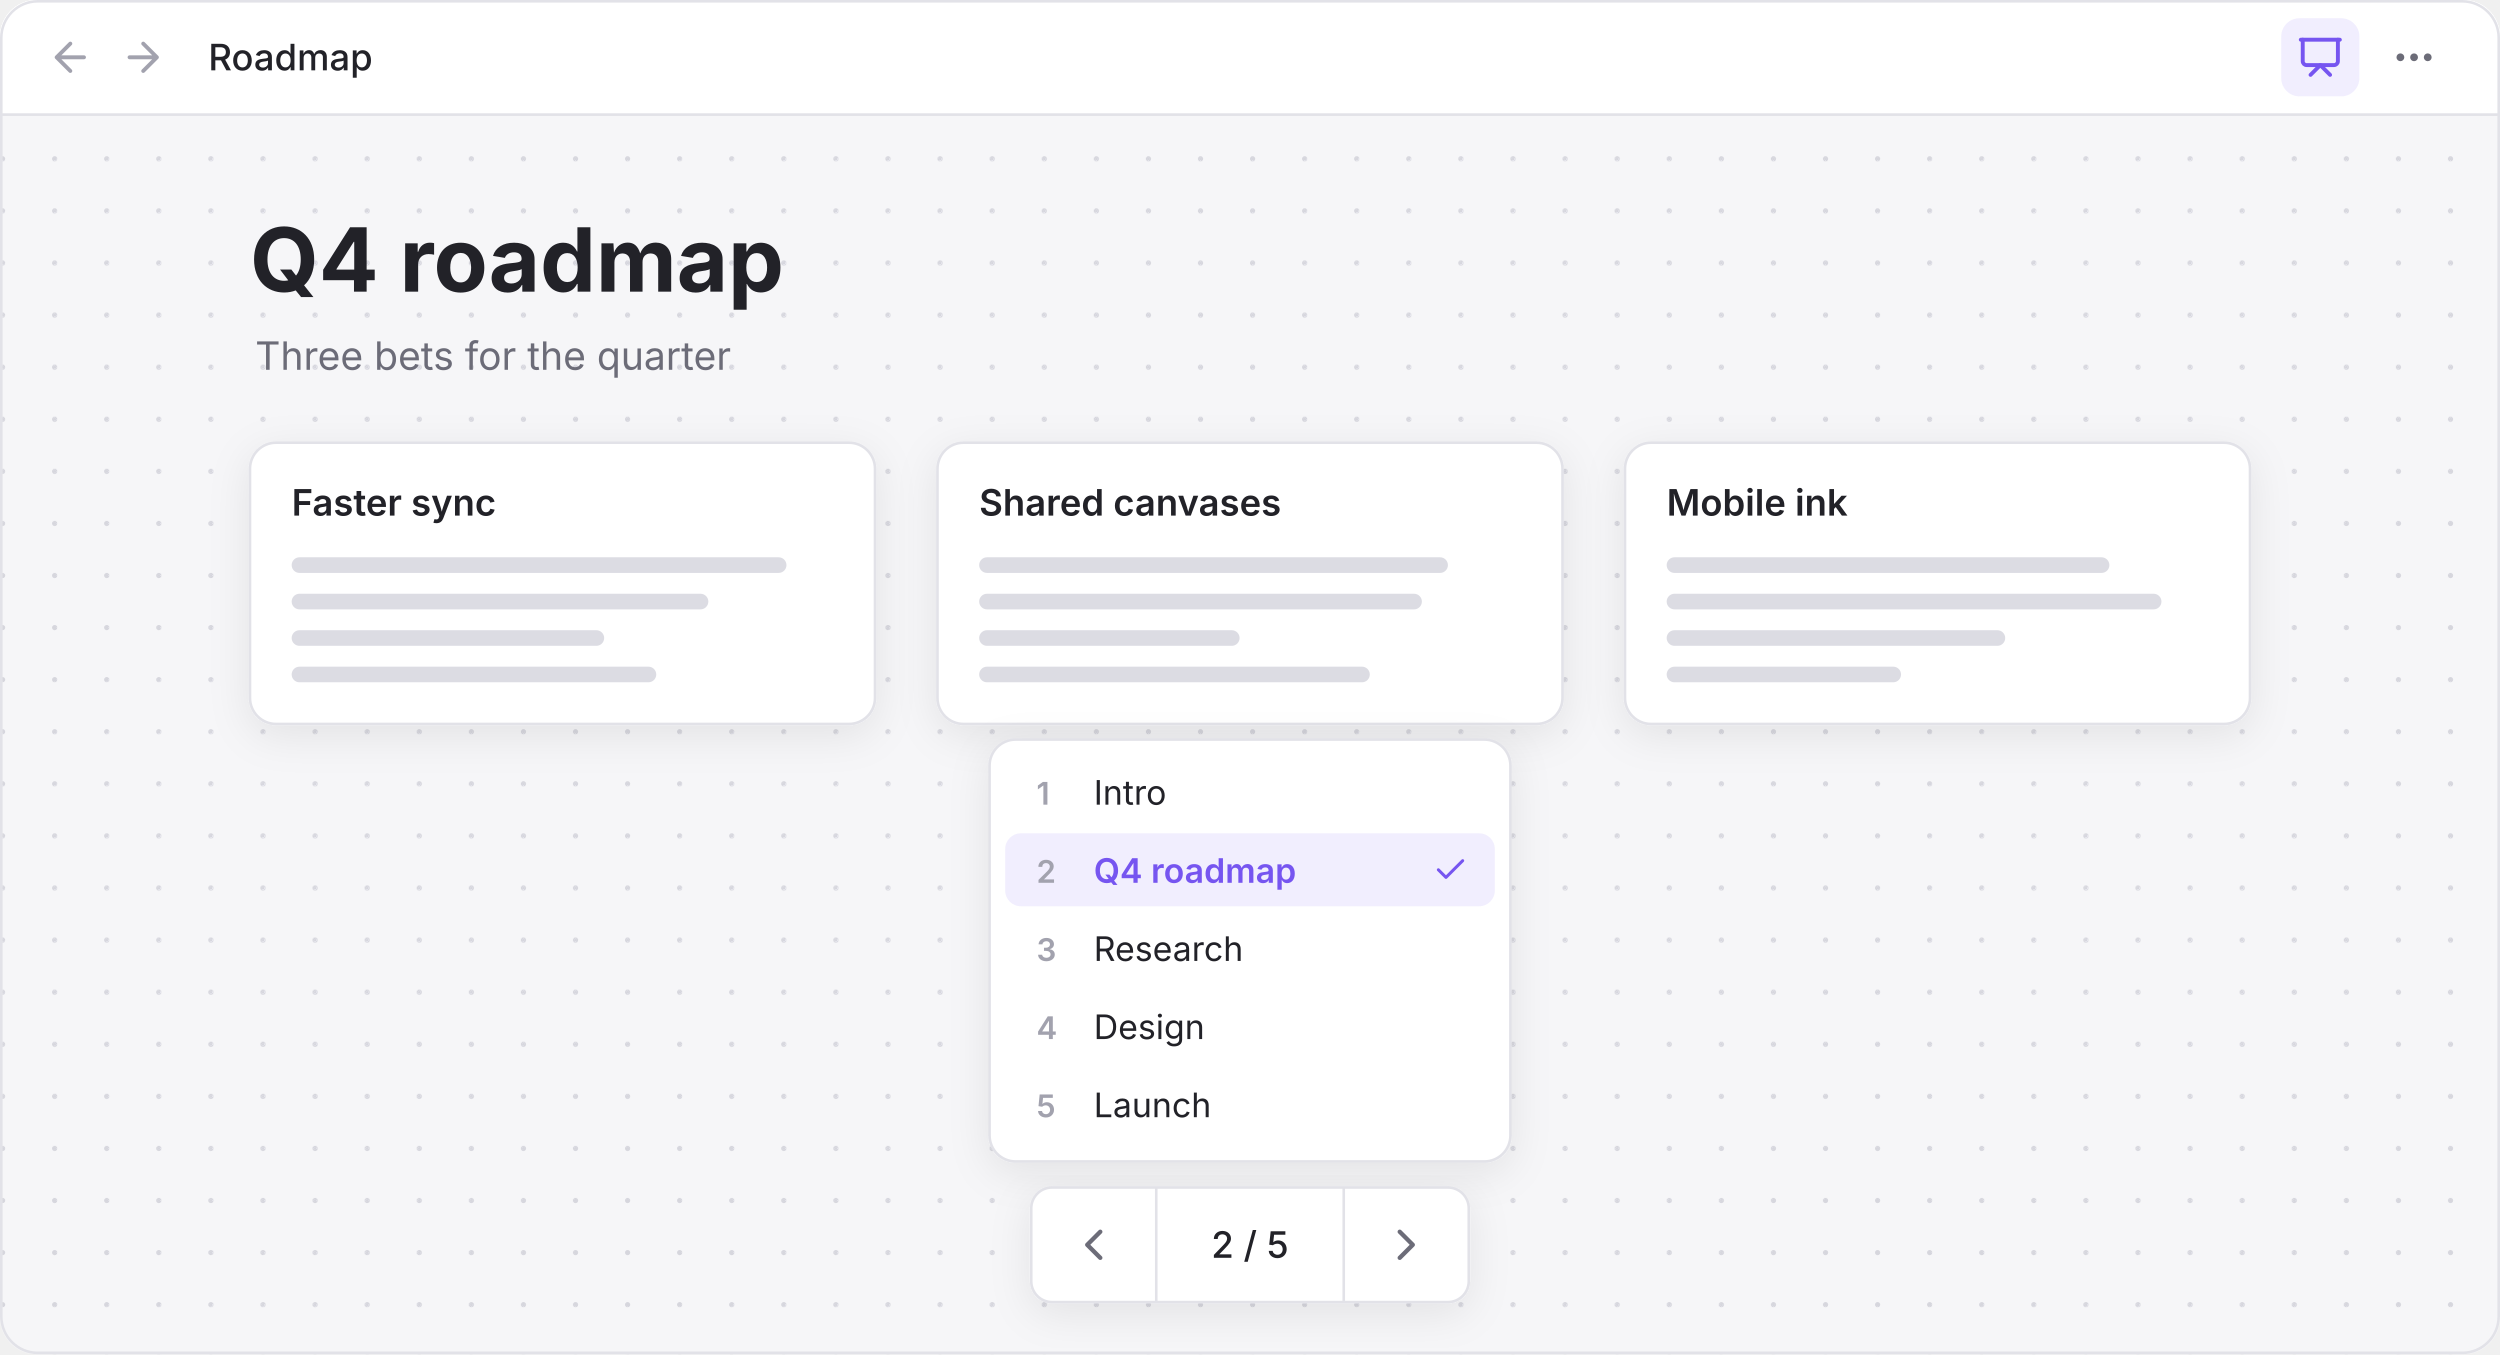
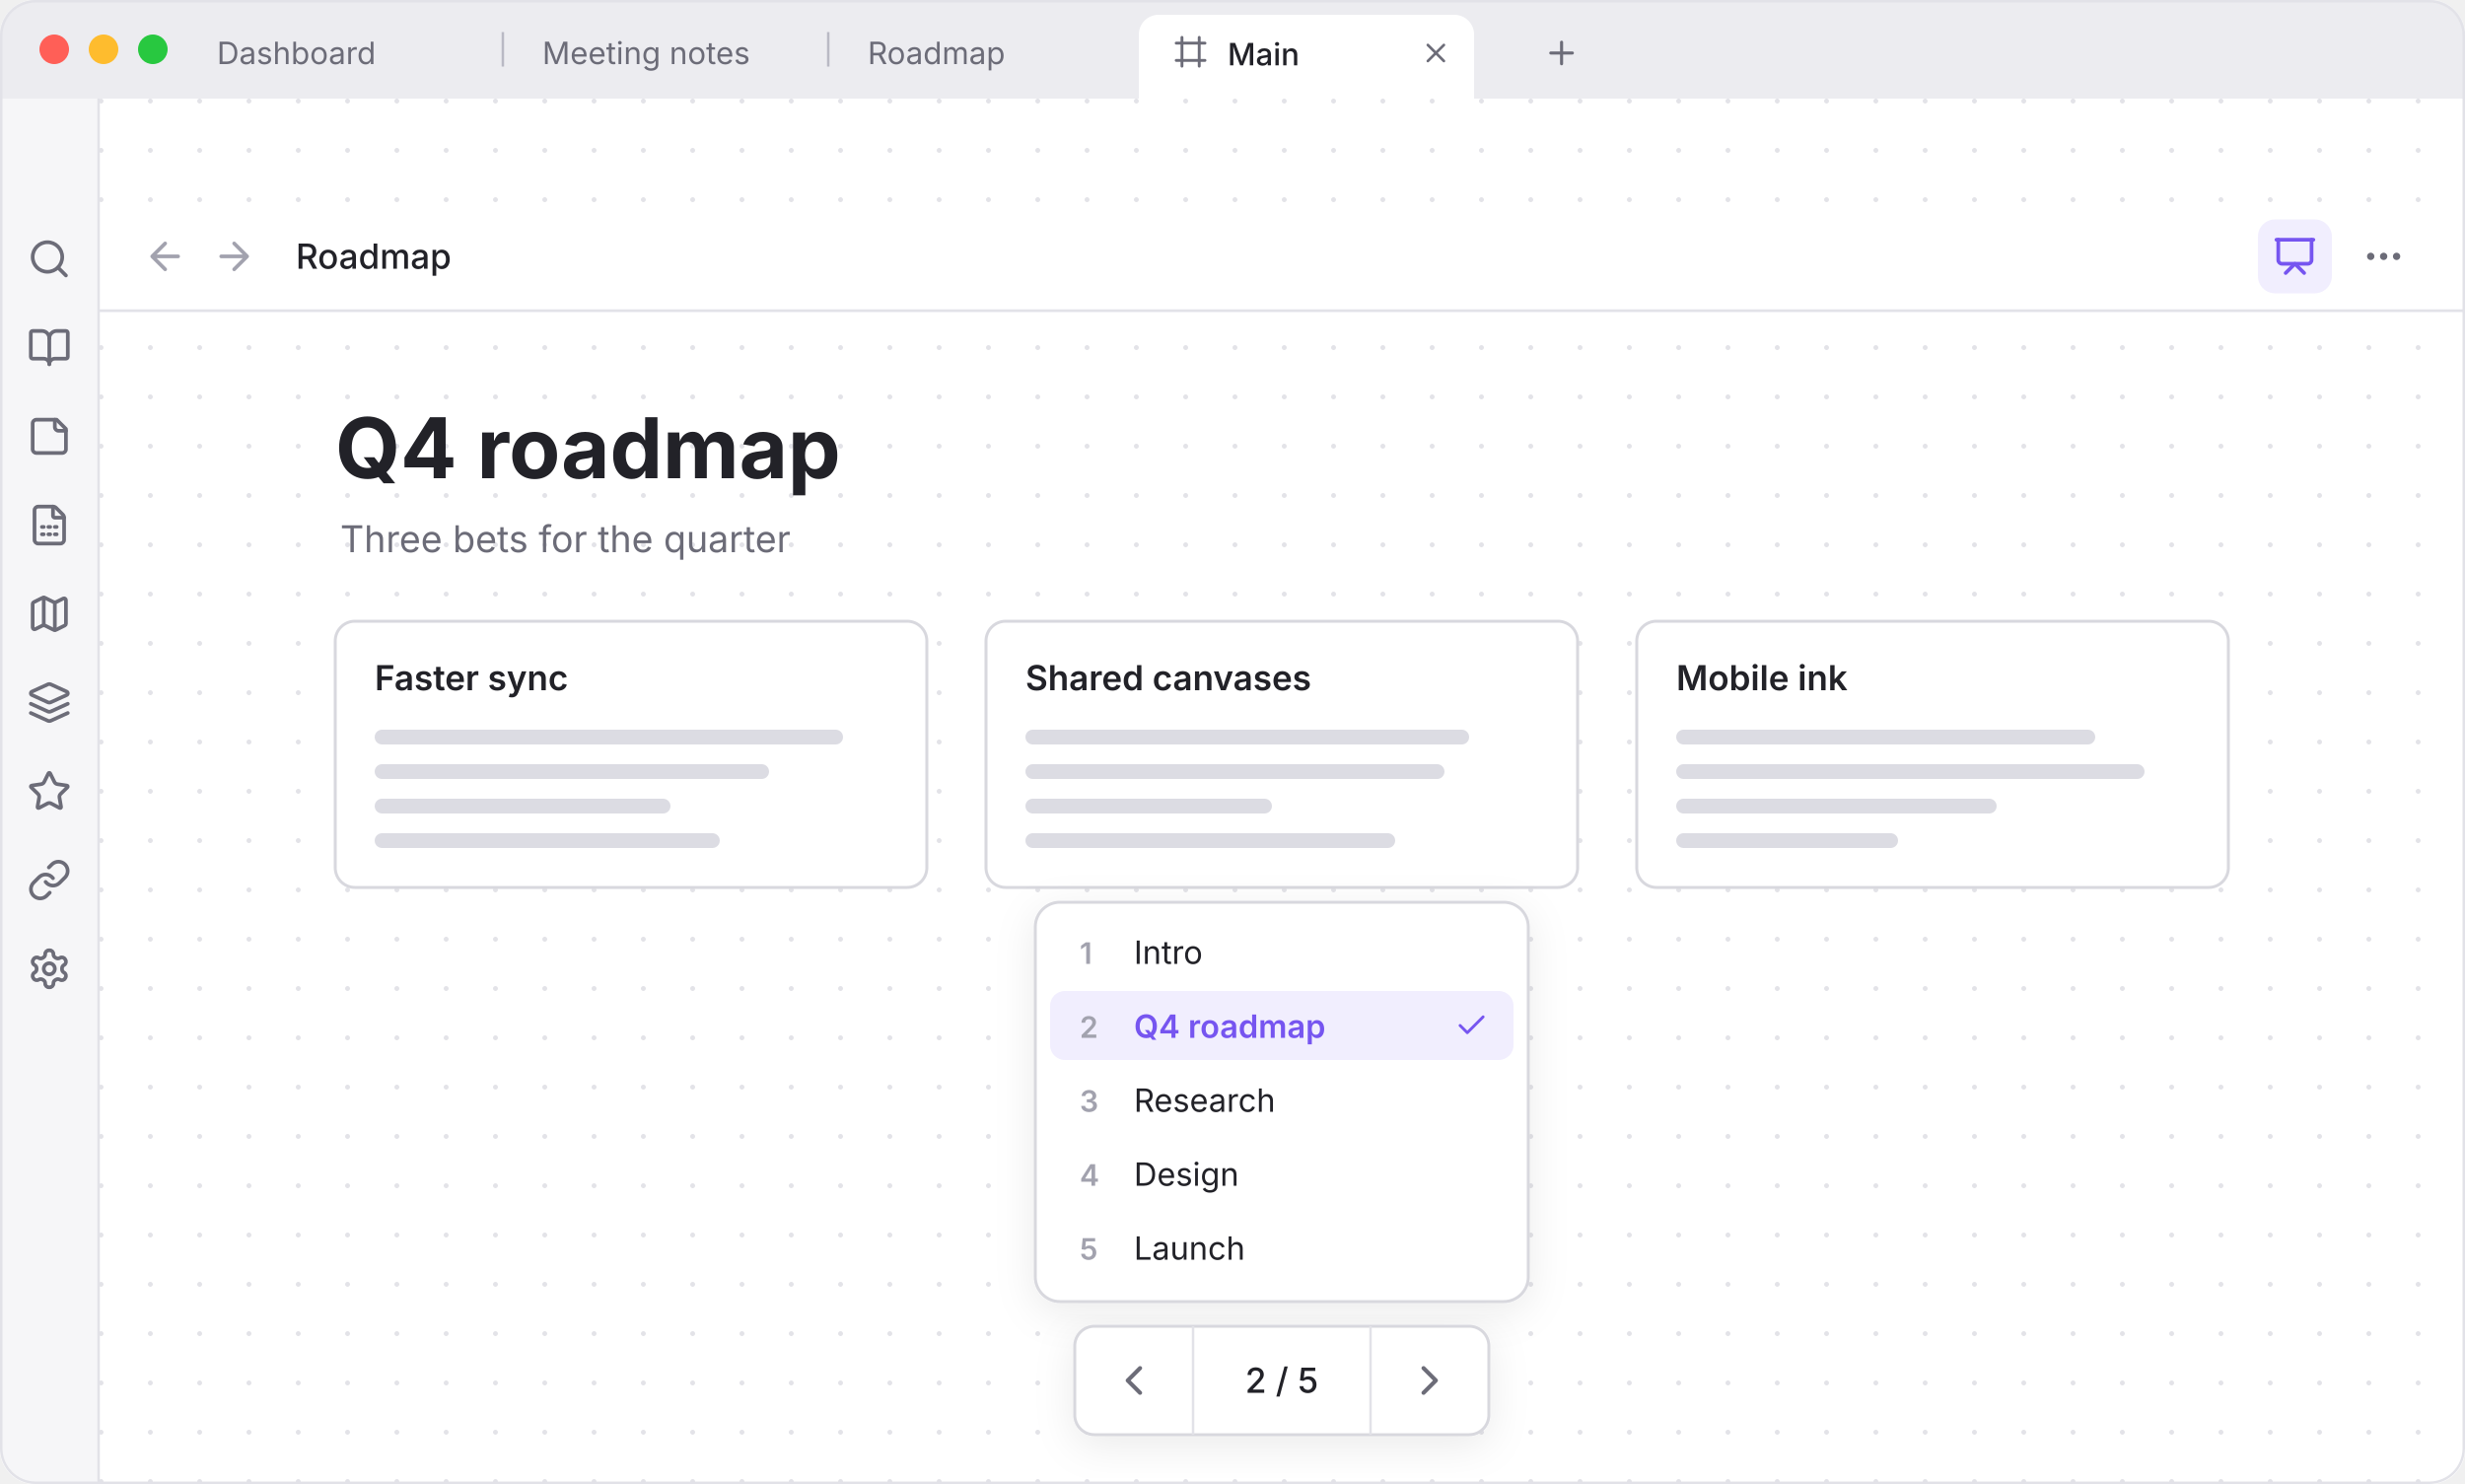
- <svg xmlns="http://www.w3.org/2000/svg" viewBox="0 0 960 520" width="960" height="520" role="img" aria-label="Presenting a canvas stop by stop">
+ <svg xmlns="http://www.w3.org/2000/svg" viewBox="0 0 1000 602" width="1000" height="602" role="img" aria-label="Presenting a canvas stop by stop">
  <style>
  text { font-family: -apple-system, BlinkMacSystemFont, "Segoe UI", Inter, Roboto, sans-serif; }
-   .bg { fill: #f6f6f8; } .dot { fill: #d6d6dd; }
-   .surface { fill: #ffffff; stroke: #e2e2e8; stroke-width: 1; }
+   .bg { fill: #ffffff; } .dot { fill: #e3e3e8; }
+   .surface { fill: #ffffff; stroke: #d8d8de; stroke-width: 1.2; }
  .surface-alt { fill: #f3f3f6; stroke: #e2e2e8; stroke-width: 1; }
  .fill-surface { fill: #ffffff; } .fill-alt { fill: #f3f3f6; } .fill-hover { fill: #ececf1; }
  .line { stroke: #e2e2e8; fill: none; } .line-strong { stroke: #b9b9c4; fill: none; }
  .t { fill: #222228; } .tm { fill: #6c6c78; } .tf { fill: #a2a2ae; }
  .bar-t { fill: #dcdce3; } .bar-f { fill: #ececf1; }
  .c { color: #222228; } .cm { color: #6c6c78; } .cf { color: #a2a2ae; } .ca { color: #7655f0; }
  .a { fill: #7655f0; } .as { stroke: #7655f0; fill: none; } .asoft { fill: #7655f0; fill-opacity: .1; }
  .on-a { fill: #ffffff; }
  .ink-red { stroke: #e93147; } .ink-green { stroke: #08b94e; }
  .hl-yellow { stroke: #f5c400; stroke-opacity: .38; }
  .shadow { flood-color: #1b1b30; flood-opacity: .08; }
  .gfill { fill: #ffffff; fill-opacity: .6; }
-   .o-fill { fill: #f6e5dc; stroke: #d9a184; stroke-width: 1.2; } .o-t { fill: #a8461a; }
-   .chrome { fill: #ececf0; } .ink-dark { stroke: #222228; }
+   .o-c { color: #a8461a; } .o-fill { fill: #f6e5dc; stroke: #d9a184; stroke-width: 1.2; } .o-t { fill: #a8461a; }
+   .chrome { fill: #ececf0; } .ribbon { fill: #f6f6f8; } .ink-dark { stroke: #222228; }
  @media (prefers-color-scheme: dark) {
-     .bg { fill: #1c1c1f; } .dot { fill: #38383e; }
+     .bg { fill: #1e1e1e; } .dot { fill: #333338; }
    .surface { fill: #26262a; stroke: #36363c; }
    .surface-alt { fill: #2d2d32; stroke: #36363c; }
    .fill-surface { fill: #26262a; } .fill-alt { fill: #2d2d32; } .fill-hover { fill: #34343a; }
    .line { stroke: #36363c; } .line-strong { stroke: #55555e; }
    .t { fill: #e4e4e9; } .tm { fill: #a0a0ab; } .tf { fill: #6d6d78; }
    .bar-t { fill: #3e3e45; } .bar-f { fill: #33333a; }
    .c { color: #e4e4e9; } .cm { color: #a0a0ab; } .cf { color: #6d6d78; } .ca { color: #9b83ff; }
    .a { fill: #8f76ff; } .as { stroke: #8f76ff; } .asoft { fill: #8f76ff; fill-opacity: .16; }
    .on-a { fill: #ffffff; }
    .hl-yellow { stroke-opacity: .3; }
    .shadow { flood-color: #000000; flood-opacity: .35; }
    .gfill { fill: #ffffff; fill-opacity: .025; }
-     .o-fill { fill: #3a2a22; stroke: #8a5235; } .o-t { fill: #f0a274; }
-     .chrome { fill: #161618; } .ink-dark { stroke: #e4e4e9; }
+     .o-fill { fill: #3a2a22; stroke: #8a5235; } .o-t { fill: #f0a274; } .o-c { color: #f0a274; }
+     .chrome { fill: #161618; } .ribbon { fill: #1a1a1c; } .ink-dark { stroke: #e4e4e9; }
  }
  .ic { fill: none; stroke: currentColor; stroke-width: 2; stroke-linecap: round; stroke-linejoin: round; }
</style>
  <defs>
+     <symbol id="i-card" viewBox="0 0 24 24" class="ic">
+       <path d="M16 3H5a2 2 0 0 0-2 2v14a2 2 0 0 0 2 2h14a2 2 0 0 0 2-2V8Z" />
+       <path d="M15 3v4a2 2 0 0 0 2 2h4" />
+     </symbol>
+     <symbol id="i-types" viewBox="0 0 24 24" class="ic">
+       <path d="M6 22a2 2 0 0 1-2-2V4a2 2 0 0 1 2-2h8a2.4 2.4 0 0 1 1.7.7l3.6 3.6A2.4 2.4 0 0 1 20 8v12a2 2 0 0 1-2 2Z" />
+       <path d="M14 2v5a1 1 0 0 0 1 1h5" />
+       <path d="M9 13H8M9 17H8M12.5 13h-1M12.5 17h-1M16 13h-1M16 17h-1" />
+     </symbol>
+     <symbol id="i-group" viewBox="0 0 24 24" class="ic">
+       <path d="M22 6H2M22 18H2M6 2v20M18 2v20" />
+     </symbol>
    <symbol id="i-present" viewBox="0 0 24 24" class="ic">
      <path d="M2 3h20" />
      <path d="M21 3v11a2 2 0 0 1-2 2H5a2 2 0 0 1-2-2V3" />
      <path d="m7 21 5-5 5 5" />
    </symbol>
    <symbol id="i-left" viewBox="0 0 24 24" class="ic">
      <path d="m15 18-6-6 6-6" />
    </symbol>
    <symbol id="i-right" viewBox="0 0 24 24" class="ic">
      <path d="m9 18 6-6-6-6" />
    </symbol>
+     <symbol id="i-x" viewBox="0 0 24 24" class="ic">
+       <path d="M18 6 6 18M6 6l12 12" />
+     </symbol>
+     <symbol id="i-search" viewBox="0 0 24 24" class="ic">
+       <circle cx="11" cy="11" r="8" />
+       <path d="m21 21-4.3-4.3" />
+     </symbol>
+     <symbol id="i-plus" viewBox="0 0 24 24" class="ic">
+       <path d="M5 12h14M12 5v14" />
+     </symbol>
    <symbol id="i-more" viewBox="0 0 24 24" class="ic">
      <circle cx="12" cy="12" r="1" />
      <circle cx="19" cy="12" r="1" />
      <circle cx="5" cy="12" r="1" />
    </symbol>
    <symbol id="i-check" viewBox="0 0 24 24" class="ic">
      <path d="M20 6 9 17l-5-5" />
    </symbol>
+     <symbol id="i-settings" viewBox="0 0 24 24" class="ic">
+       <path d="M12.22 2h-.44a2 2 0 0 0-2 2v.18a2 2 0 0 1-1 1.73l-.43.25a2 2 0 0 1-2 0l-.15-.08a2 2 0 0 0-2.73.73l-.22.38a2 2 0 0 0 .73 2.73l.15.1a2 2 0 0 1 1 1.72v.51a2 2 0 0 1-1 1.74l-.15.09a2 2 0 0 0-.73 2.73l.22.38a2 2 0 0 0 2.73.73l.15-.08a2 2 0 0 1 2 0l.43.25a2 2 0 0 1 1 1.73V20a2 2 0 0 0 2 2h.44a2 2 0 0 0 2-2v-.18a2 2 0 0 1 1-1.73l.43-.25a2 2 0 0 1 2 0l.15.08a2 2 0 0 0 2.73-.73l.22-.39a2 2 0 0 0-.73-2.73l-.15-.08a2 2 0 0 1-1-1.74v-.5a2 2 0 0 1 1-1.74l.15-.09a2 2 0 0 0 .73-2.73l-.22-.38a2 2 0 0 0-2.73-.73l-.15.08a2 2 0 0 1-2 0l-.43-.25a2 2 0 0 1-1-1.73V4a2 2 0 0 0-2-2z" />
+       <circle cx="12" cy="12" r="3" />
+     </symbol>
+     <symbol id="i-layers" viewBox="0 0 24 24" class="ic">
+       <path d="M12.83 2.18a2 2 0 0 0-1.66 0L2.6 6.08a1 1 0 0 0 0 1.83l8.58 3.91a2 2 0 0 0 1.66 0l8.58-3.9a1 1 0 0 0 0-1.83Z" />
+       <path d="m22 17.65-9.17 4.16a2 2 0 0 1-1.66 0L2 17.65" />
+       <path d="m22 12.65-9.17 4.16a2 2 0 0 1-1.66 0L2 12.65" />
+     </symbol>
+     <symbol id="i-map" viewBox="0 0 24 24" class="ic">
+       <path d="M14.106 5.553a2 2 0 0 0 1.788 0l3.659-1.83A1 1 0 0 1 21 4.619v12.764a1 1 0 0 1-.553.894l-4.553 2.277a2 2 0 0 1-1.788 0l-4.212-2.106a2 2 0 0 0-1.788 0l-3.659 1.83A1 1 0 0 1 3 19.381V6.618a1 1 0 0 1 .553-.894l4.553-2.277a2 2 0 0 1 1.788 0z" />
+       <path d="M15 5.764v15M9 3.236v15" />
+     </symbol>
+     <symbol id="i-book" viewBox="0 0 24 24" class="ic">
+       <path d="M12 7v14" />
+       <path d="M3 18a1 1 0 0 1-1-1V4a1 1 0 0 1 1-1h5a4 4 0 0 1 4 4 4 4 0 0 1 4-4h5a1 1 0 0 1 1 1v13a1 1 0 0 1-1 1h-6a3 3 0 0 0-3 3 3 3 0 0 0-3-3z" />
+     </symbol>
    <symbol id="i-back" viewBox="0 0 24 24" class="ic">
      <path d="m12 19-7-7 7-7M19 12H5" />
    </symbol>
    <symbol id="i-fwd" viewBox="0 0 24 24" class="ic">
      <path d="M5 12h14M12 5l7 7-7 7" />
+     </symbol>
+     <symbol id="i-link" viewBox="0 0 24 24" class="ic">
+       <path d="M10 13a5 5 0 0 0 7.54.54l3-3a5 5 0 0 0-7.07-7.07l-1.72 1.71" />
+       <path d="M14 11a5 5 0 0 0-7.54-.54l-3 3a5 5 0 0 0 7.07 7.07l1.71-1.71" />
+     </symbol>
+     <symbol id="i-star" viewBox="0 0 24 24" class="ic">
+       <path d="M11.525 2.295a.53.53 0 0 1 .95 0l2.31 4.679a2.123 2.123 0 0 0 1.595 1.16l5.166.756a.53.53 0 0 1 .294.904l-3.736 3.638a2.123 2.123 0 0 0-.611 1.878l.882 5.14a.53.53 0 0 1-.771.56l-4.618-2.428a2.122 2.122 0 0 0-1.973 0L6.396 21.01a.53.53 0 0 1-.77-.56l.881-5.139a2.122 2.122 0 0 0-.611-1.879L2.16 9.795a.53.53 0 0 1 .294-.906l5.165-.755a2.122 2.122 0 0 0 1.597-1.16z" />
    </symbol>
    <pattern id="dots" width="20" height="20" patternUnits="userSpaceOnUse">
      <circle cx="1" cy="1" r="1" class="dot" />
    </pattern>
    <filter id="sh" x="-20%" y="-20%" width="140%" height="160%">
      <feDropShadow dx="0" dy="4" stdDeviation="8" class="shadow" />
    </filter>
    <linearGradient id="sky" x1="0" y1="0" x2="0" y2="1">
      <stop offset="0" stop-color="#b9c7ff" />
      <stop offset="1" stop-color="#e9d8ff" />
    </linearGradient>
    <linearGradient id="dusk" x1="0" y1="0" x2="1" y2="1">
      <stop offset="0" stop-color="#ffd1b3" />
      <stop offset="1" stop-color="#f6a8c4" />
    </linearGradient>
    <clipPath id="frame">
-       <rect width="960" height="520" rx="14" />
+       <rect width="1000" height="602" rx="14" />
    </clipPath>
  </defs>
  <g clip-path="url(#frame)">
-     <rect width="960" height="520" class="bg" />
-     <rect width="960" height="520" fill="url(#dots)" />
-     <rect width="960" height="44" class="fill-surface" />
-     <line x1="0" y1="44" x2="960" y2="44" class="line" />
-     <rect y="0" width="960" height="44" class="fill-surface" />
-     <line x1="0" y1="44" x2="960" y2="44" class="line" />
-     <use href="#i-back" x="18" y="13" width="18" height="18" class="cf" />
-     <use href="#i-fwd" x="46" y="13" width="18" height="18" class="cf" />
-     <text x="80" y="27" font-size="14" font-weight="500" text-anchor="start" class="t">Roadmap</text>
-     <rect x="876" y="7" width="30" height="30" rx="7" class="asoft" />
-     <use href="#i-present" x="882" y="13" width="18" height="18" class="ca" />
-     <use href="#i-more" x="918" y="13" width="18" height="18" class="cm" />
-     <text x="96" y="112" font-size="34" font-weight="700" text-anchor="start" class="t">Q4 roadmap</text>
-     <text x="98" y="142" font-size="15" font-weight="400" text-anchor="start" class="tm">Three bets for the quarter</text>
-     <rect x="96" y="170" width="240" height="108" rx="10" class="surface" filter="url(#sh)" />
-     <text x="112" y="198" font-size="14" font-weight="600" text-anchor="start" class="t">Faster sync</text>
-     <rect x="112" y="214" width="190" height="6" rx="3" class="bar-t" />
-     <rect x="112" y="228" width="160" height="6" rx="3" class="bar-t" />
-     <rect x="112" y="242" width="120" height="6" rx="3" class="bar-t" />
-     <rect x="112" y="256" width="140" height="6" rx="3" class="bar-t" />
-     <rect x="360" y="170" width="240" height="108" rx="10" class="surface" filter="url(#sh)" />
-     <text x="376" y="198" font-size="14" font-weight="600" text-anchor="start" class="t">Shared canvases</text>
-     <rect x="376" y="214" width="180" height="6" rx="3" class="bar-t" />
-     <rect x="376" y="228" width="170" height="6" rx="3" class="bar-t" />
-     <rect x="376" y="242" width="100" height="6" rx="3" class="bar-t" />
-     <rect x="376" y="256" width="150" height="6" rx="3" class="bar-t" />
-     <rect x="624" y="170" width="240" height="108" rx="10" class="surface" filter="url(#sh)" />
-     <text x="640" y="198" font-size="14" font-weight="600" text-anchor="start" class="t">Mobile ink</text>
-     <rect x="640" y="214" width="170" height="6" rx="3" class="bar-t" />
-     <rect x="640" y="228" width="190" height="6" rx="3" class="bar-t" />
-     <rect x="640" y="242" width="130" height="6" rx="3" class="bar-t" />
-     <rect x="640" y="256" width="90" height="6" rx="3" class="bar-t" />
-     <rect x="380" y="284" width="200" height="162" rx="10" class="surface" filter="url(#sh)" />
-     <text x="398" y="309" font-size="12" font-weight="600" text-anchor="start" class="tf">1</text>
-     <text x="420" y="309" font-size="13" font-weight="400" text-anchor="start" class="t">Intro</text>
-     <rect x="386" y="320" width="188" height="28" rx="6" class="asoft" />
-     <use href="#i-check" x="550" y="327" width="14" height="14" class="ca" />
-     <text x="398" y="339" font-size="12" font-weight="600" text-anchor="start" class="tf">2</text>
-     <text x="420" y="339" font-size="13" font-weight="600" text-anchor="start" class="a">Q4 roadmap</text>
-     <text x="398" y="369" font-size="12" font-weight="600" text-anchor="start" class="tf">3</text>
-     <text x="420" y="369" font-size="13" font-weight="400" text-anchor="start" class="t">Research</text>
-     <text x="398" y="399" font-size="12" font-weight="600" text-anchor="start" class="tf">4</text>
-     <text x="420" y="399" font-size="13" font-weight="400" text-anchor="start" class="t">Design</text>
-     <text x="398" y="429" font-size="12" font-weight="600" text-anchor="start" class="tf">5</text>
-     <text x="420" y="429" font-size="13" font-weight="400" text-anchor="start" class="t">Launch</text>
-     <rect x="396" y="456" width="168" height="44" rx="8" class="surface" filter="url(#sh)" />
-     <path d="M444 456v44M516 456v44" class="line" />
-     <use href="#i-left" x="410" y="468" width="20" height="20" class="cm" />
-     <text x="480" y="483" font-size="14" font-weight="500" text-anchor="middle" class="t">2 / 5</text>
-     <use href="#i-right" x="530" y="468" width="20" height="20" class="cm" />
+     <rect width="1000" height="602" class="bg" />
+     <rect width="1000" height="602" fill="url(#dots)" />
+     <g transform="translate(40,82)">
+       <rect width="960" height="44" class="fill-surface" />
+       <line x1="0" y1="44" x2="960" y2="44" class="line" />
+       <rect y="0" width="960" height="44" class="fill-surface" />
+       <line x1="0" y1="44" x2="960" y2="44" class="line" />
+       <use href="#i-back" x="18" y="13" width="18" height="18" class="cf" />
+       <use href="#i-fwd" x="46" y="13" width="18" height="18" class="cf" />
+       <text x="80" y="27" font-size="14" font-weight="500" text-anchor="start" class="t">Roadmap</text>
+       <rect x="876" y="7" width="30" height="30" rx="7" class="asoft" />
+       <use href="#i-present" x="882" y="13" width="18" height="18" class="ca" />
+       <use href="#i-more" x="918" y="13" width="18" height="18" class="cm" />
+       <text x="96" y="112" font-size="34" font-weight="700" text-anchor="start" class="t">Q4 roadmap</text>
+       <text x="98" y="142" font-size="15" font-weight="400" text-anchor="start" class="tm">Three bets for the quarter</text>
+       <rect x="96" y="170" width="240" height="108" rx="8" class="surface" />
+       <text x="112" y="198" font-size="14" font-weight="600" text-anchor="start" class="t">Faster sync</text>
+       <rect x="112" y="214" width="190" height="6" rx="3" class="bar-t" />
+       <rect x="112" y="228" width="160" height="6" rx="3" class="bar-t" />
+       <rect x="112" y="242" width="120" height="6" rx="3" class="bar-t" />
+       <rect x="112" y="256" width="140" height="6" rx="3" class="bar-t" />
+       <rect x="360" y="170" width="240" height="108" rx="8" class="surface" />
+       <text x="376" y="198" font-size="14" font-weight="600" text-anchor="start" class="t">Shared canvases</text>
+       <rect x="376" y="214" width="180" height="6" rx="3" class="bar-t" />
+       <rect x="376" y="228" width="170" height="6" rx="3" class="bar-t" />
+       <rect x="376" y="242" width="100" height="6" rx="3" class="bar-t" />
+       <rect x="376" y="256" width="150" height="6" rx="3" class="bar-t" />
+       <rect x="624" y="170" width="240" height="108" rx="8" class="surface" />
+       <text x="640" y="198" font-size="14" font-weight="600" text-anchor="start" class="t">Mobile ink</text>
+       <rect x="640" y="214" width="170" height="6" rx="3" class="bar-t" />
+       <rect x="640" y="228" width="190" height="6" rx="3" class="bar-t" />
+       <rect x="640" y="242" width="130" height="6" rx="3" class="bar-t" />
+       <rect x="640" y="256" width="90" height="6" rx="3" class="bar-t" />
+       <rect x="380" y="284" width="200" height="162" rx="10" class="surface" filter="url(#sh)" />
+       <text x="398" y="309" font-size="12" font-weight="600" text-anchor="start" class="tf">1</text>
+       <text x="420" y="309" font-size="13" font-weight="400" text-anchor="start" class="t">Intro</text>
+       <rect x="386" y="320" width="188" height="28" rx="6" class="asoft" />
+       <use href="#i-check" x="550" y="327" width="14" height="14" class="ca" />
+       <text x="398" y="339" font-size="12" font-weight="600" text-anchor="start" class="tf">2</text>
+       <text x="420" y="339" font-size="13" font-weight="600" text-anchor="start" class="a">Q4 roadmap</text>
+       <text x="398" y="369" font-size="12" font-weight="600" text-anchor="start" class="tf">3</text>
+       <text x="420" y="369" font-size="13" font-weight="400" text-anchor="start" class="t">Research</text>
+       <text x="398" y="399" font-size="12" font-weight="600" text-anchor="start" class="tf">4</text>
+       <text x="420" y="399" font-size="13" font-weight="400" text-anchor="start" class="t">Design</text>
+       <text x="398" y="429" font-size="12" font-weight="600" text-anchor="start" class="tf">5</text>
+       <text x="420" y="429" font-size="13" font-weight="400" text-anchor="start" class="t">Launch</text>
+       <rect x="396" y="456" width="168" height="44" rx="8" class="surface" filter="url(#sh)" />
+       <path d="M444 456v44M516 456v44" class="line" />
+       <use href="#i-left" x="410" y="468" width="20" height="20" class="cm" />
+       <text x="480" y="483" font-size="14" font-weight="500" text-anchor="middle" class="t">2 / 5</text>
+       <use href="#i-right" x="530" y="468" width="20" height="20" class="cm" />
+     </g>
+     <rect width="1000" height="40" class="chrome" />
+     <circle cx="22" cy="20" r="6" fill="#ff5f57" />
+     <circle cx="42" cy="20" r="6" fill="#febc2e" />
+     <circle cx="62" cy="20" r="6" fill="#28c840" />
+     <text x="88" y="26" font-size="12.5" font-weight="400" text-anchor="start" class="tm">Dashboard</text>
+     <text x="220" y="26" font-size="12.5" font-weight="400" text-anchor="start" class="tm">Meeting notes</text>
+     <line x1="204" y1="13" x2="204" y2="27" class="line-strong" />
+     <text x="352" y="26" font-size="12.5" font-weight="400" text-anchor="start" class="tm">Roadmap</text>
+     <line x1="336" y1="13" x2="336" y2="27" class="line-strong" />
+     <path d="M462 40v-26a8 8 0 0 1 8-8h120a8 8 0 0 1 8 8v26z" class="fill-surface" />
+     <use href="#i-group" x="476" y="14" width="14" height="14" class="cm" />
+     <text x="498" y="26.5" font-size="12.5" font-weight="500" text-anchor="start" class="t">Main</text>
+     <use href="#i-x" x="576" y="15" width="13" height="13" class="cm" />
+     <use href="#i-plus" x="626" y="14" width="15" height="15" class="cm" />
+     <rect y="40" width="40" height="562" class="ribbon" />
+     <line x1="40" y1="40" x2="40" y2="602" class="line" />
+     <use href="#i-search" x="11" y="96" width="18" height="18" class="cm" />
+     <use href="#i-book" x="11" y="132" width="18" height="18" class="cm" />
+     <use href="#i-card" x="11" y="168" width="18" height="18" class="cm" />
+     <use href="#i-types" x="11" y="204" width="18" height="18" class="cm" />
+     <use href="#i-map" x="11" y="240" width="18" height="18" class="cm" />
+     <use href="#i-layers" x="11" y="276" width="18" height="18" class="cm" />
+     <use href="#i-star" x="11" y="312" width="18" height="18" class="cm" />
+     <use href="#i-link" x="11" y="348" width="18" height="18" class="cm" />
+     <use href="#i-settings" x="11" y="384" width="18" height="18" class="cm" />
  </g>
-   <rect x=".5" y=".5" width="959" height="519" rx="14" class="line" />
+   <rect x=".5" y=".5" width="999" height="601" rx="14" class="line" />
</svg>
